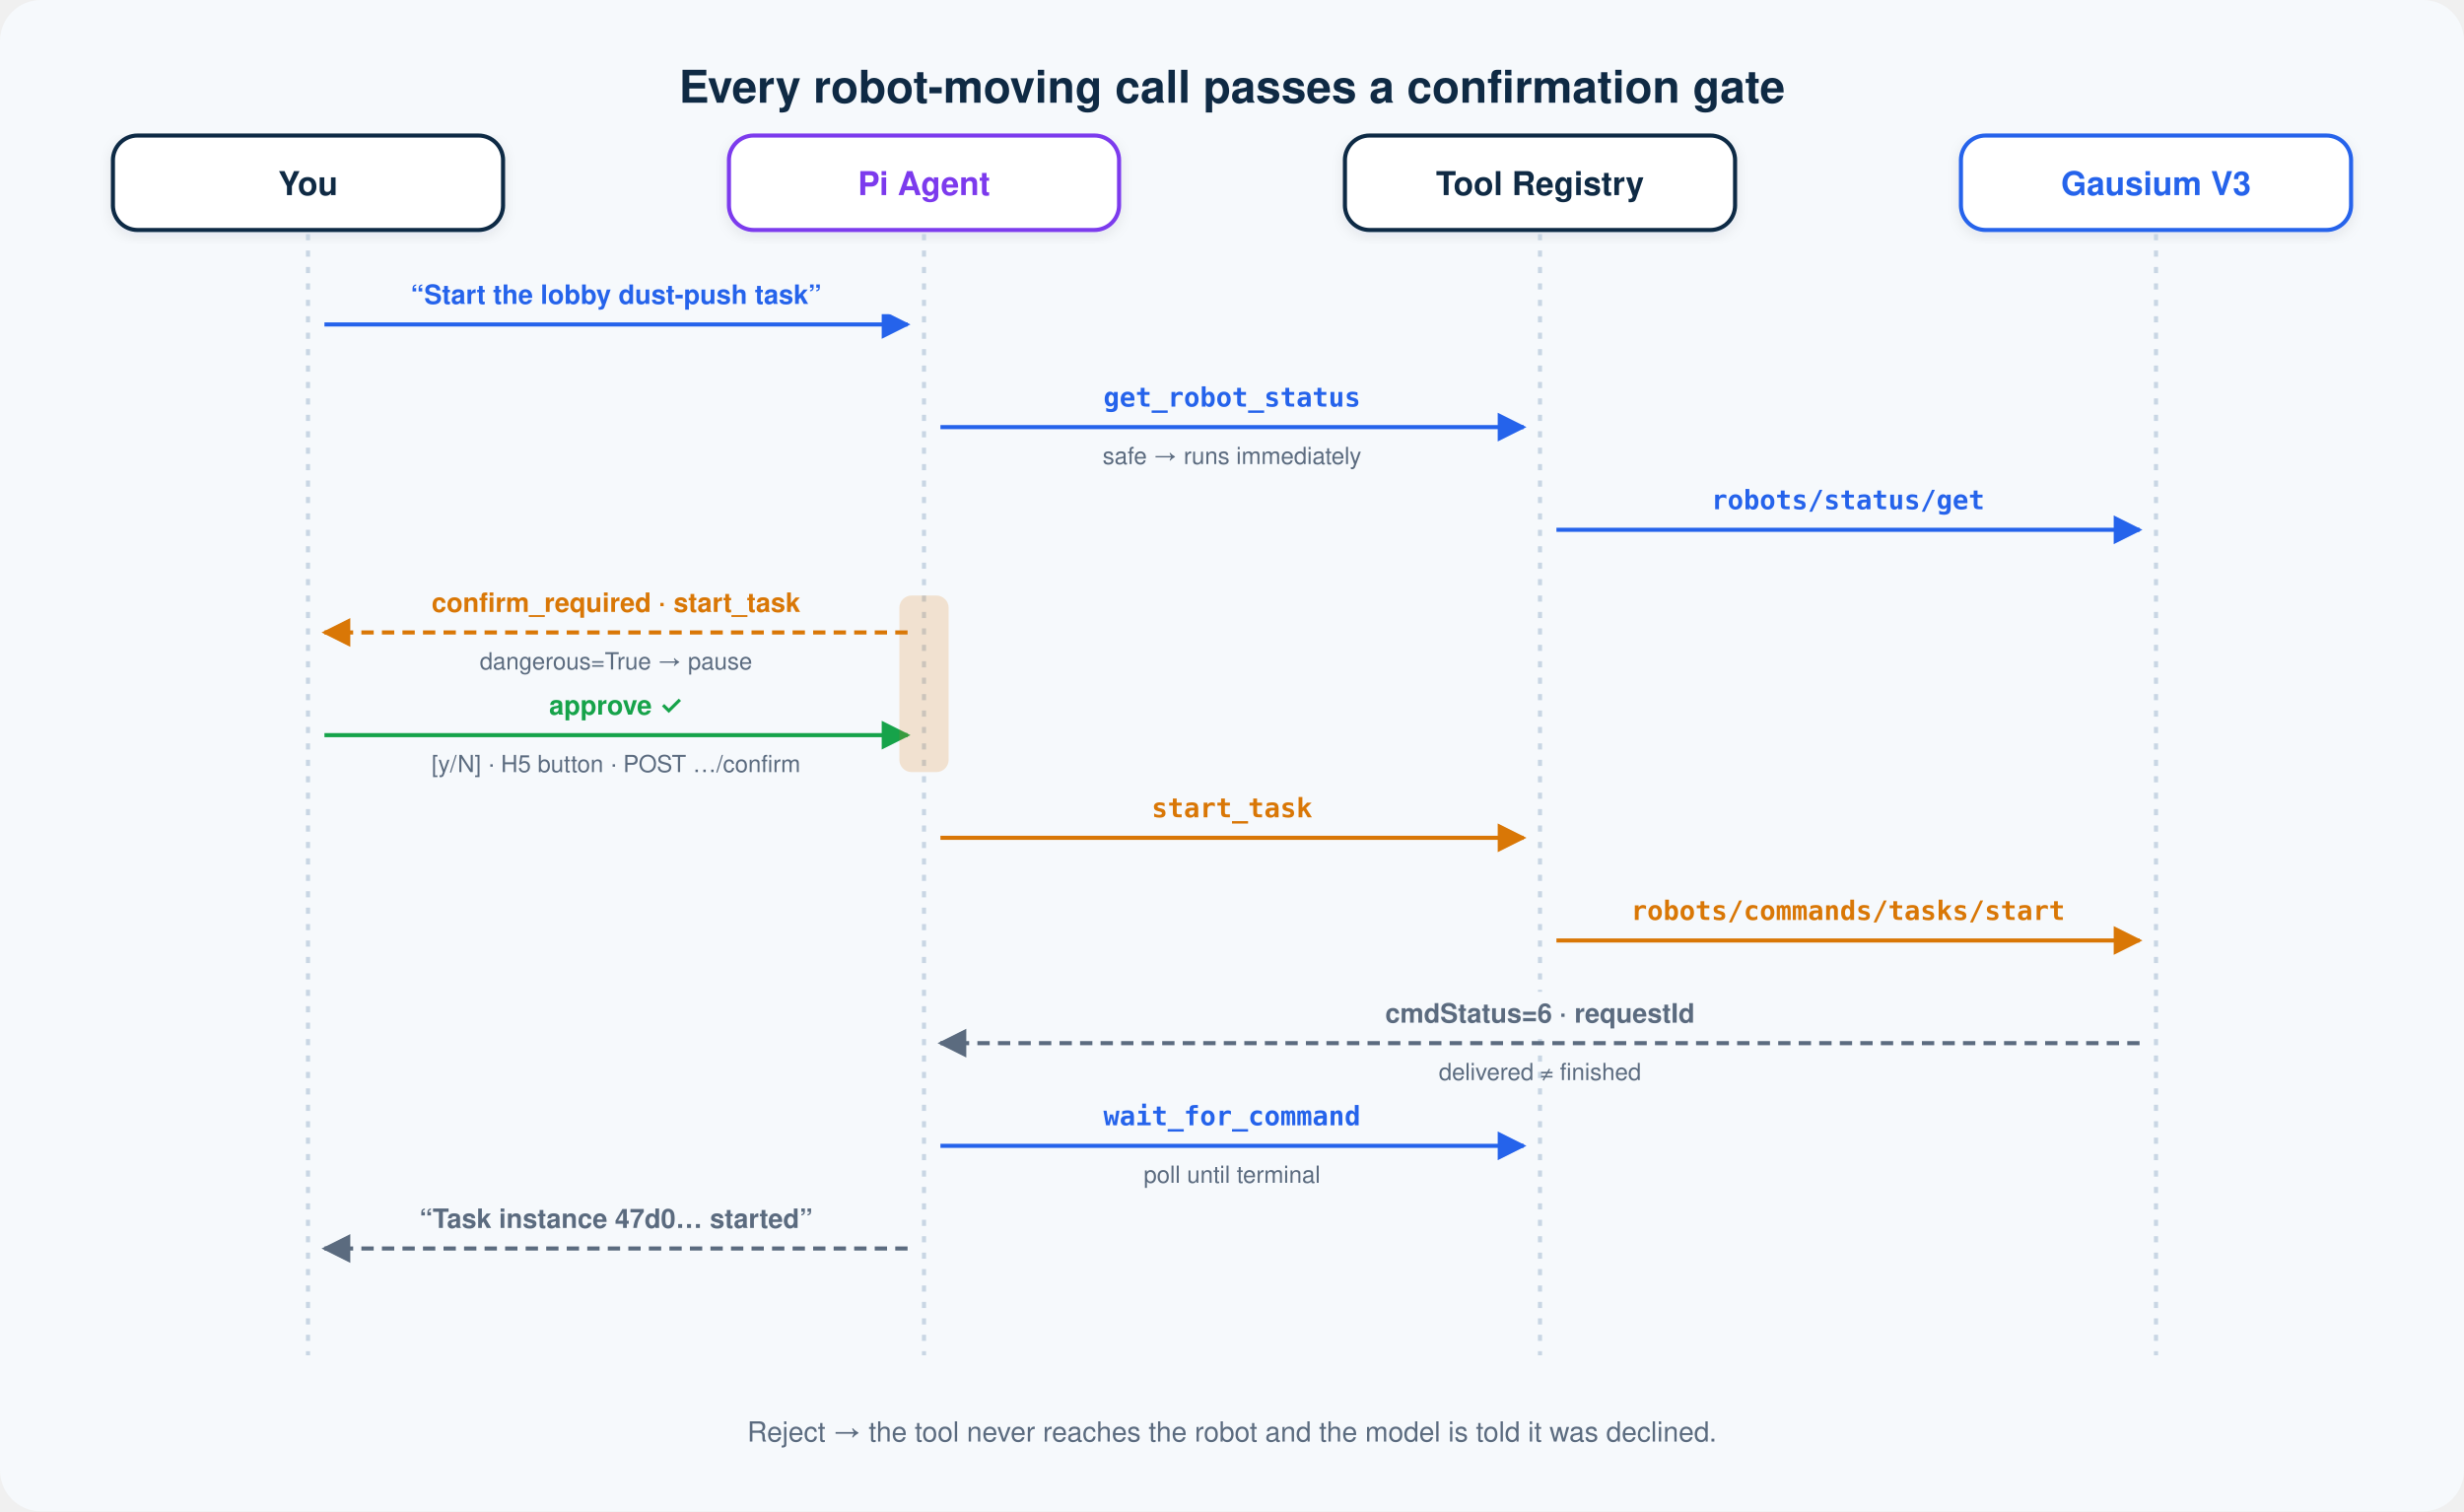
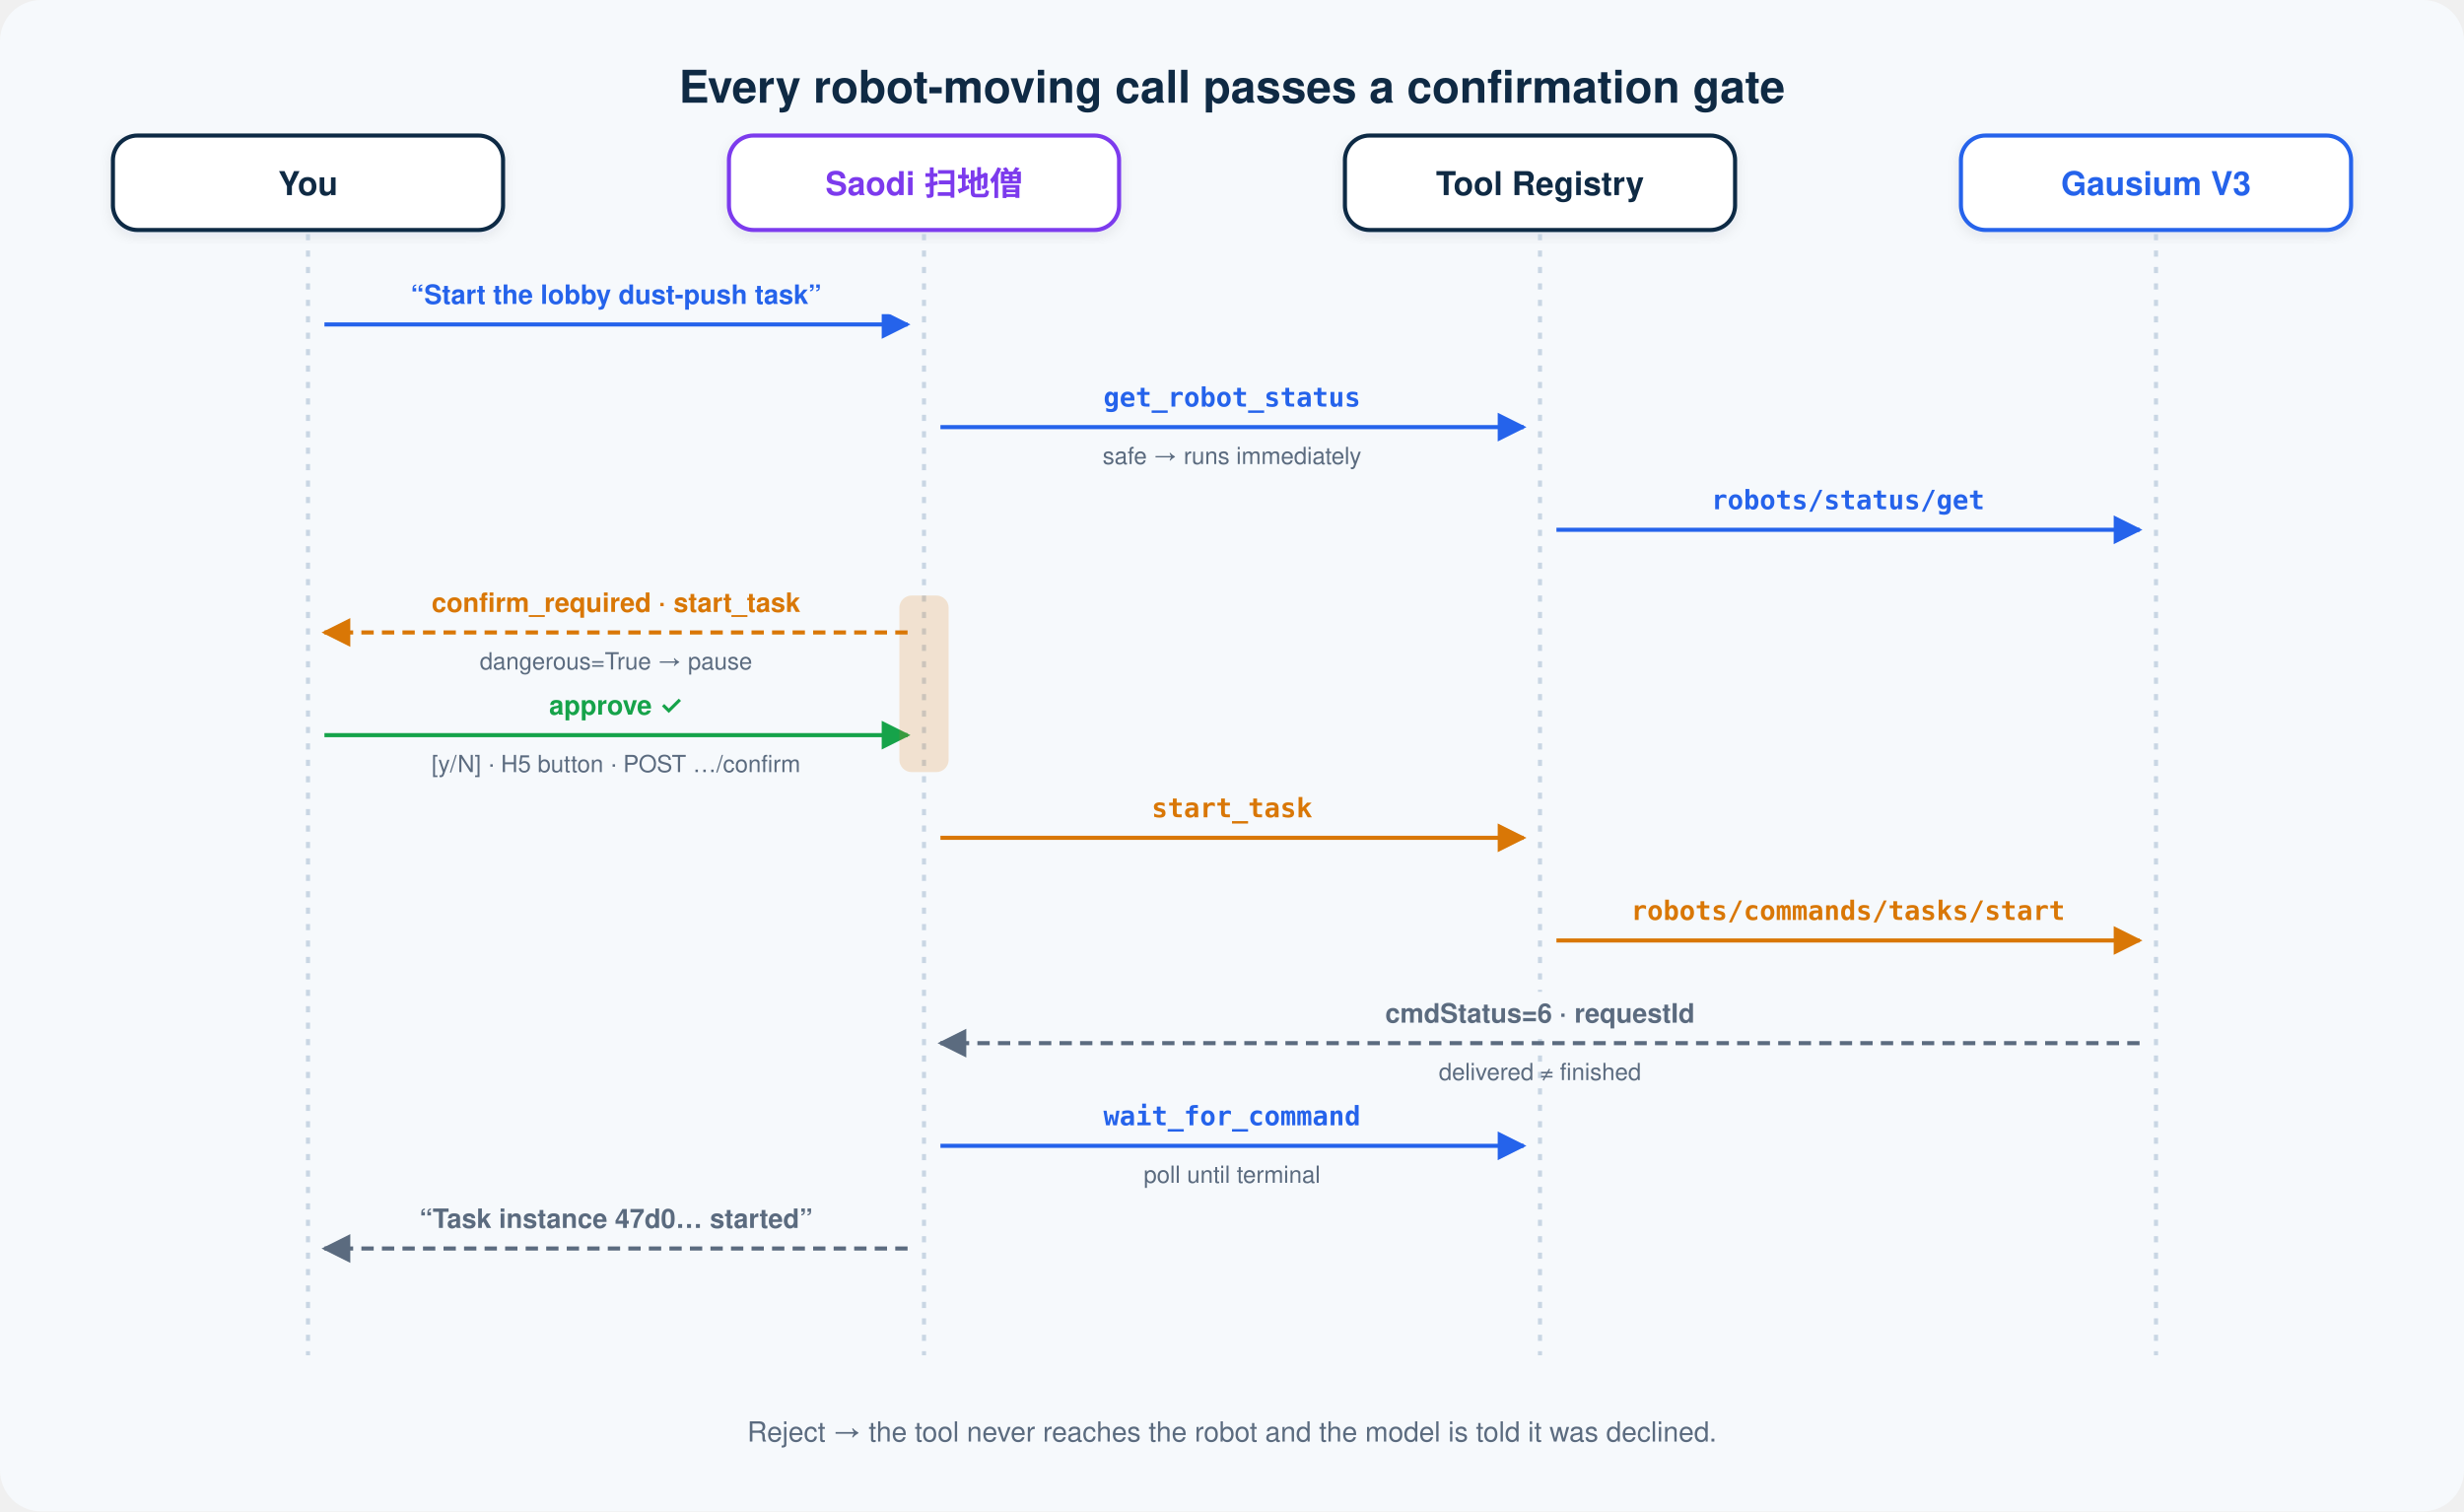
<svg xmlns="http://www.w3.org/2000/svg" width="1200" height="736" viewBox="0 0 1200 736" role="img">
  <defs>
    <marker id="a5b6b7f" viewBox="0 0 10 10" refX="9" refY="5" markerWidth="7" markerHeight="7" orient="auto-start-reverse">
      <path d="M0 0L10 5L0 10z" fill="#5b6b7f" />
    </marker>
    <marker id="a2563eb" viewBox="0 0 10 10" refX="9" refY="5" markerWidth="7" markerHeight="7" orient="auto-start-reverse">
      <path d="M0 0L10 5L0 10z" fill="#2563eb" />
    </marker>
    <marker id="ad97706" viewBox="0 0 10 10" refX="9" refY="5" markerWidth="7" markerHeight="7" orient="auto-start-reverse">
      <path d="M0 0L10 5L0 10z" fill="#d97706" />
    </marker>
    <marker id="a16a34a" viewBox="0 0 10 10" refX="9" refY="5" markerWidth="7" markerHeight="7" orient="auto-start-reverse">
      <path d="M0 0L10 5L0 10z" fill="#16a34a" />
    </marker>
    <marker id="a0d9488" viewBox="0 0 10 10" refX="9" refY="5" markerWidth="7" markerHeight="7" orient="auto-start-reverse">
      <path d="M0 0L10 5L0 10z" fill="#0d9488" />
    </marker>
    <marker id="a7c3aed" viewBox="0 0 10 10" refX="9" refY="5" markerWidth="7" markerHeight="7" orient="auto-start-reverse">
      <path d="M0 0L10 5L0 10z" fill="#7c3aed" />
    </marker>
    <filter id="sh" x="-5%" y="-5%" width="110%" height="120%">
      <feDropShadow dx="0" dy="2" stdDeviation="3" flood-color="#0f2a44" flood-opacity=".08" />
    </filter>
  </defs>
  <rect width="1200" height="736" rx="20" fill="#f6f9fc" />
  <text x="600" y="50" font-size="22" fill="#0f2a44" font-weight="700" text-anchor="middle" font-family="-apple-system,BlinkMacSystemFont,'Segoe UI','PingFang SC','Microsoft YaHei',Helvetica,Arial,sans-serif">Every robot-moving call passes a confirmation gate</text>
  <g filter="url(#sh)">
    <rect x="55" y="66" width="190" height="46" rx="12" fill="#ffffff" stroke="#0f2a44" stroke-width="2" />
  </g>
  <text x="150" y="95" font-size="16" fill="#0f2a44" font-weight="700" text-anchor="middle" font-family="-apple-system,BlinkMacSystemFont,'Segoe UI','PingFang SC','Microsoft YaHei',Helvetica,Arial,sans-serif">You</text>
  <path d="M150 114 V660" stroke="#c9d6e4" stroke-width="2" stroke-dasharray="3 5" />
  <g filter="url(#sh)">
    <rect x="355" y="66" width="190" height="46" rx="12" fill="#ffffff" stroke="#7c3aed" stroke-width="2" />
  </g>
-   <text x="450" y="95" font-size="16" fill="#7c3aed" font-weight="700" text-anchor="middle" font-family="-apple-system,BlinkMacSystemFont,'Segoe UI','PingFang SC','Microsoft YaHei',Helvetica,Arial,sans-serif">Pi Agent</text>
+   <text x="450" y="95" font-size="16" fill="#7c3aed" font-weight="700" text-anchor="middle" font-family="-apple-system,BlinkMacSystemFont,'Segoe UI','PingFang SC','Microsoft YaHei',Helvetica,Arial,sans-serif">Saodi 扫地僧</text>
  <path d="M450 114 V660" stroke="#c9d6e4" stroke-width="2" stroke-dasharray="3 5" />
  <g filter="url(#sh)">
    <rect x="655" y="66" width="190" height="46" rx="12" fill="#ffffff" stroke="#0f2a44" stroke-width="2" />
  </g>
  <text x="750" y="95" font-size="16" fill="#0f2a44" font-weight="700" text-anchor="middle" font-family="-apple-system,BlinkMacSystemFont,'Segoe UI','PingFang SC','Microsoft YaHei',Helvetica,Arial,sans-serif">Tool Registry</text>
  <path d="M750 114 V660" stroke="#c9d6e4" stroke-width="2" stroke-dasharray="3 5" />
  <g filter="url(#sh)">
    <rect x="955" y="66" width="190" height="46" rx="12" fill="#ffffff" stroke="#2563eb" stroke-width="2" />
  </g>
  <text x="1050" y="95" font-size="16" fill="#2563eb" font-weight="700" text-anchor="middle" font-family="-apple-system,BlinkMacSystemFont,'Segoe UI','PingFang SC','Microsoft YaHei',Helvetica,Arial,sans-serif">Gausium V3</text>
  <path d="M1050 114 V660" stroke="#c9d6e4" stroke-width="2" stroke-dasharray="3 5" />
  <path d="M158 158 L442 158" stroke="#2563eb" stroke-width="2" fill="none" marker-end="url(#a2563eb)" />
  <rect x="160.0" y="133" width="280" height="20" rx="6" fill="#f6f9fc" stroke="none" stroke-width="0" />
  <text x="300.0" y="148" font-size="13" fill="#2563eb" font-weight="600" text-anchor="middle" font-family="-apple-system,BlinkMacSystemFont,'Segoe UI','PingFang SC','Microsoft YaHei',Helvetica,Arial,sans-serif">“Start the lobby dust-push task”</text>
  <path d="M458 208 L742 208" stroke="#2563eb" stroke-width="2" fill="none" marker-end="url(#a2563eb)" />
  <rect x="524.0" y="183" width="152" height="20" rx="6" fill="#f6f9fc" stroke="none" stroke-width="0" />
  <text x="600.0" y="198" font-size="13" fill="#2563eb" font-weight="600" text-anchor="middle" font-family="ui-monospace,SFMono-Regular,Menlo,Consolas,monospace">get_robot_status</text>
  <text x="600.0" y="226" font-size="11.5" fill="#5b6b7f" font-weight="400" text-anchor="middle" font-family="-apple-system,BlinkMacSystemFont,'Segoe UI','PingFang SC','Microsoft YaHei',Helvetica,Arial,sans-serif">safe → runs immediately</text>
  <path d="M758 258 L1042 258" stroke="#2563eb" stroke-width="2" fill="none" marker-end="url(#a2563eb)" />
  <rect x="820.0" y="233" width="160" height="20" rx="6" fill="#f6f9fc" stroke="none" stroke-width="0" />
  <text x="900.0" y="248" font-size="13" fill="#2563eb" font-weight="600" text-anchor="middle" font-family="ui-monospace,SFMono-Regular,Menlo,Consolas,monospace">robots/status/get</text>
  <path d="M442 308 L158 308" stroke="#d97706" stroke-width="2" fill="none" stroke-dasharray="6 4" marker-end="url(#ad97706)" />
  <rect x="172.0" y="283" width="256" height="20" rx="6" fill="#f6f9fc" stroke="none" stroke-width="0" />
  <text x="300.0" y="298" font-size="13" fill="#d97706" font-weight="600" text-anchor="middle" font-family="-apple-system,BlinkMacSystemFont,'Segoe UI','PingFang SC','Microsoft YaHei',Helvetica,Arial,sans-serif">confirm_required · start_task</text>
  <text x="300.0" y="326" font-size="11.5" fill="#5b6b7f" font-weight="400" text-anchor="middle" font-family="-apple-system,BlinkMacSystemFont,'Segoe UI','PingFang SC','Microsoft YaHei',Helvetica,Arial,sans-serif">dangerous=True → pause</text>
  <rect x="392" y="294" width="116" height="0" />
  <path d="M158 358 L442 358" stroke="#16a34a" stroke-width="2" fill="none" marker-end="url(#a16a34a)" />
  <rect x="252.0" y="333" width="96" height="20" rx="6" fill="#f6f9fc" stroke="none" stroke-width="0" />
  <text x="300.0" y="348" font-size="13" fill="#16a34a" font-weight="600" text-anchor="middle" font-family="-apple-system,BlinkMacSystemFont,'Segoe UI','PingFang SC','Microsoft YaHei',Helvetica,Arial,sans-serif">approve ✓</text>
  <text x="300.0" y="376" font-size="11.5" fill="#5b6b7f" font-weight="400" text-anchor="middle" font-family="-apple-system,BlinkMacSystemFont,'Segoe UI','PingFang SC','Microsoft YaHei',Helvetica,Arial,sans-serif">[y/N] · H5 button · POST …/confirm</text>
  <path d="M458 408 L742 408" stroke="#d97706" stroke-width="2" fill="none" marker-end="url(#ad97706)" />
  <rect x="548.0" y="383" width="104" height="20" rx="6" fill="#f6f9fc" stroke="none" stroke-width="0" />
  <text x="600.0" y="398" font-size="13" fill="#d97706" font-weight="600" text-anchor="middle" font-family="ui-monospace,SFMono-Regular,Menlo,Consolas,monospace">start_task</text>
  <path d="M758 458 L1042 458" stroke="#d97706" stroke-width="2" fill="none" marker-end="url(#ad97706)" />
  <rect x="780.0" y="433" width="240" height="20" rx="6" fill="#f6f9fc" stroke="none" stroke-width="0" />
  <text x="900.0" y="448" font-size="13" fill="#d97706" font-weight="600" text-anchor="middle" font-family="ui-monospace,SFMono-Regular,Menlo,Consolas,monospace">robots/commands/tasks/start</text>
  <path d="M1042 508 L458 508" stroke="#5b6b7f" stroke-width="2" fill="none" stroke-dasharray="6 4" marker-end="url(#a5b6b7f)" />
  <rect x="646.0" y="483" width="208" height="20" rx="6" fill="#f6f9fc" stroke="none" stroke-width="0" />
  <text x="750.0" y="498" font-size="13" fill="#5b6b7f" font-weight="600" text-anchor="middle" font-family="-apple-system,BlinkMacSystemFont,'Segoe UI','PingFang SC','Microsoft YaHei',Helvetica,Arial,sans-serif">cmdStatus=6 · requestId</text>
  <text x="750.0" y="526" font-size="11.5" fill="#5b6b7f" font-weight="400" text-anchor="middle" font-family="-apple-system,BlinkMacSystemFont,'Segoe UI','PingFang SC','Microsoft YaHei',Helvetica,Arial,sans-serif">delivered ≠ finished</text>
  <path d="M458 558 L742 558" stroke="#2563eb" stroke-width="2" fill="none" marker-end="url(#a2563eb)" />
  <rect x="524.0" y="533" width="152" height="20" rx="6" fill="#f6f9fc" stroke="none" stroke-width="0" />
  <text x="600.0" y="548" font-size="13" fill="#2563eb" font-weight="600" text-anchor="middle" font-family="ui-monospace,SFMono-Regular,Menlo,Consolas,monospace">wait_for_command</text>
  <text x="600.0" y="576" font-size="11.5" fill="#5b6b7f" font-weight="400" text-anchor="middle" font-family="-apple-system,BlinkMacSystemFont,'Segoe UI','PingFang SC','Microsoft YaHei',Helvetica,Arial,sans-serif">poll until terminal</text>
  <path d="M442 608 L158 608" stroke="#5b6b7f" stroke-width="2" fill="none" stroke-dasharray="6 4" marker-end="url(#a5b6b7f)" />
  <rect x="172.0" y="583" width="256" height="20" rx="6" fill="#f6f9fc" stroke="none" stroke-width="0" />
  <text x="300.0" y="598" font-size="13" fill="#5b6b7f" font-weight="600" text-anchor="middle" font-family="-apple-system,BlinkMacSystemFont,'Segoe UI','PingFang SC','Microsoft YaHei',Helvetica,Arial,sans-serif">“Task instance 47d0… started”</text>
  <rect x="438" y="290" width="24" height="86" rx="6" fill="#d97706" opacity=".18" />
  <text x="600" y="702" font-size="13.5" fill="#5b6b7f" font-weight="400" text-anchor="middle" font-family="-apple-system,BlinkMacSystemFont,'Segoe UI','PingFang SC','Microsoft YaHei',Helvetica,Arial,sans-serif">Reject → the tool never reaches the robot and the model is told it was declined.</text>
</svg>
